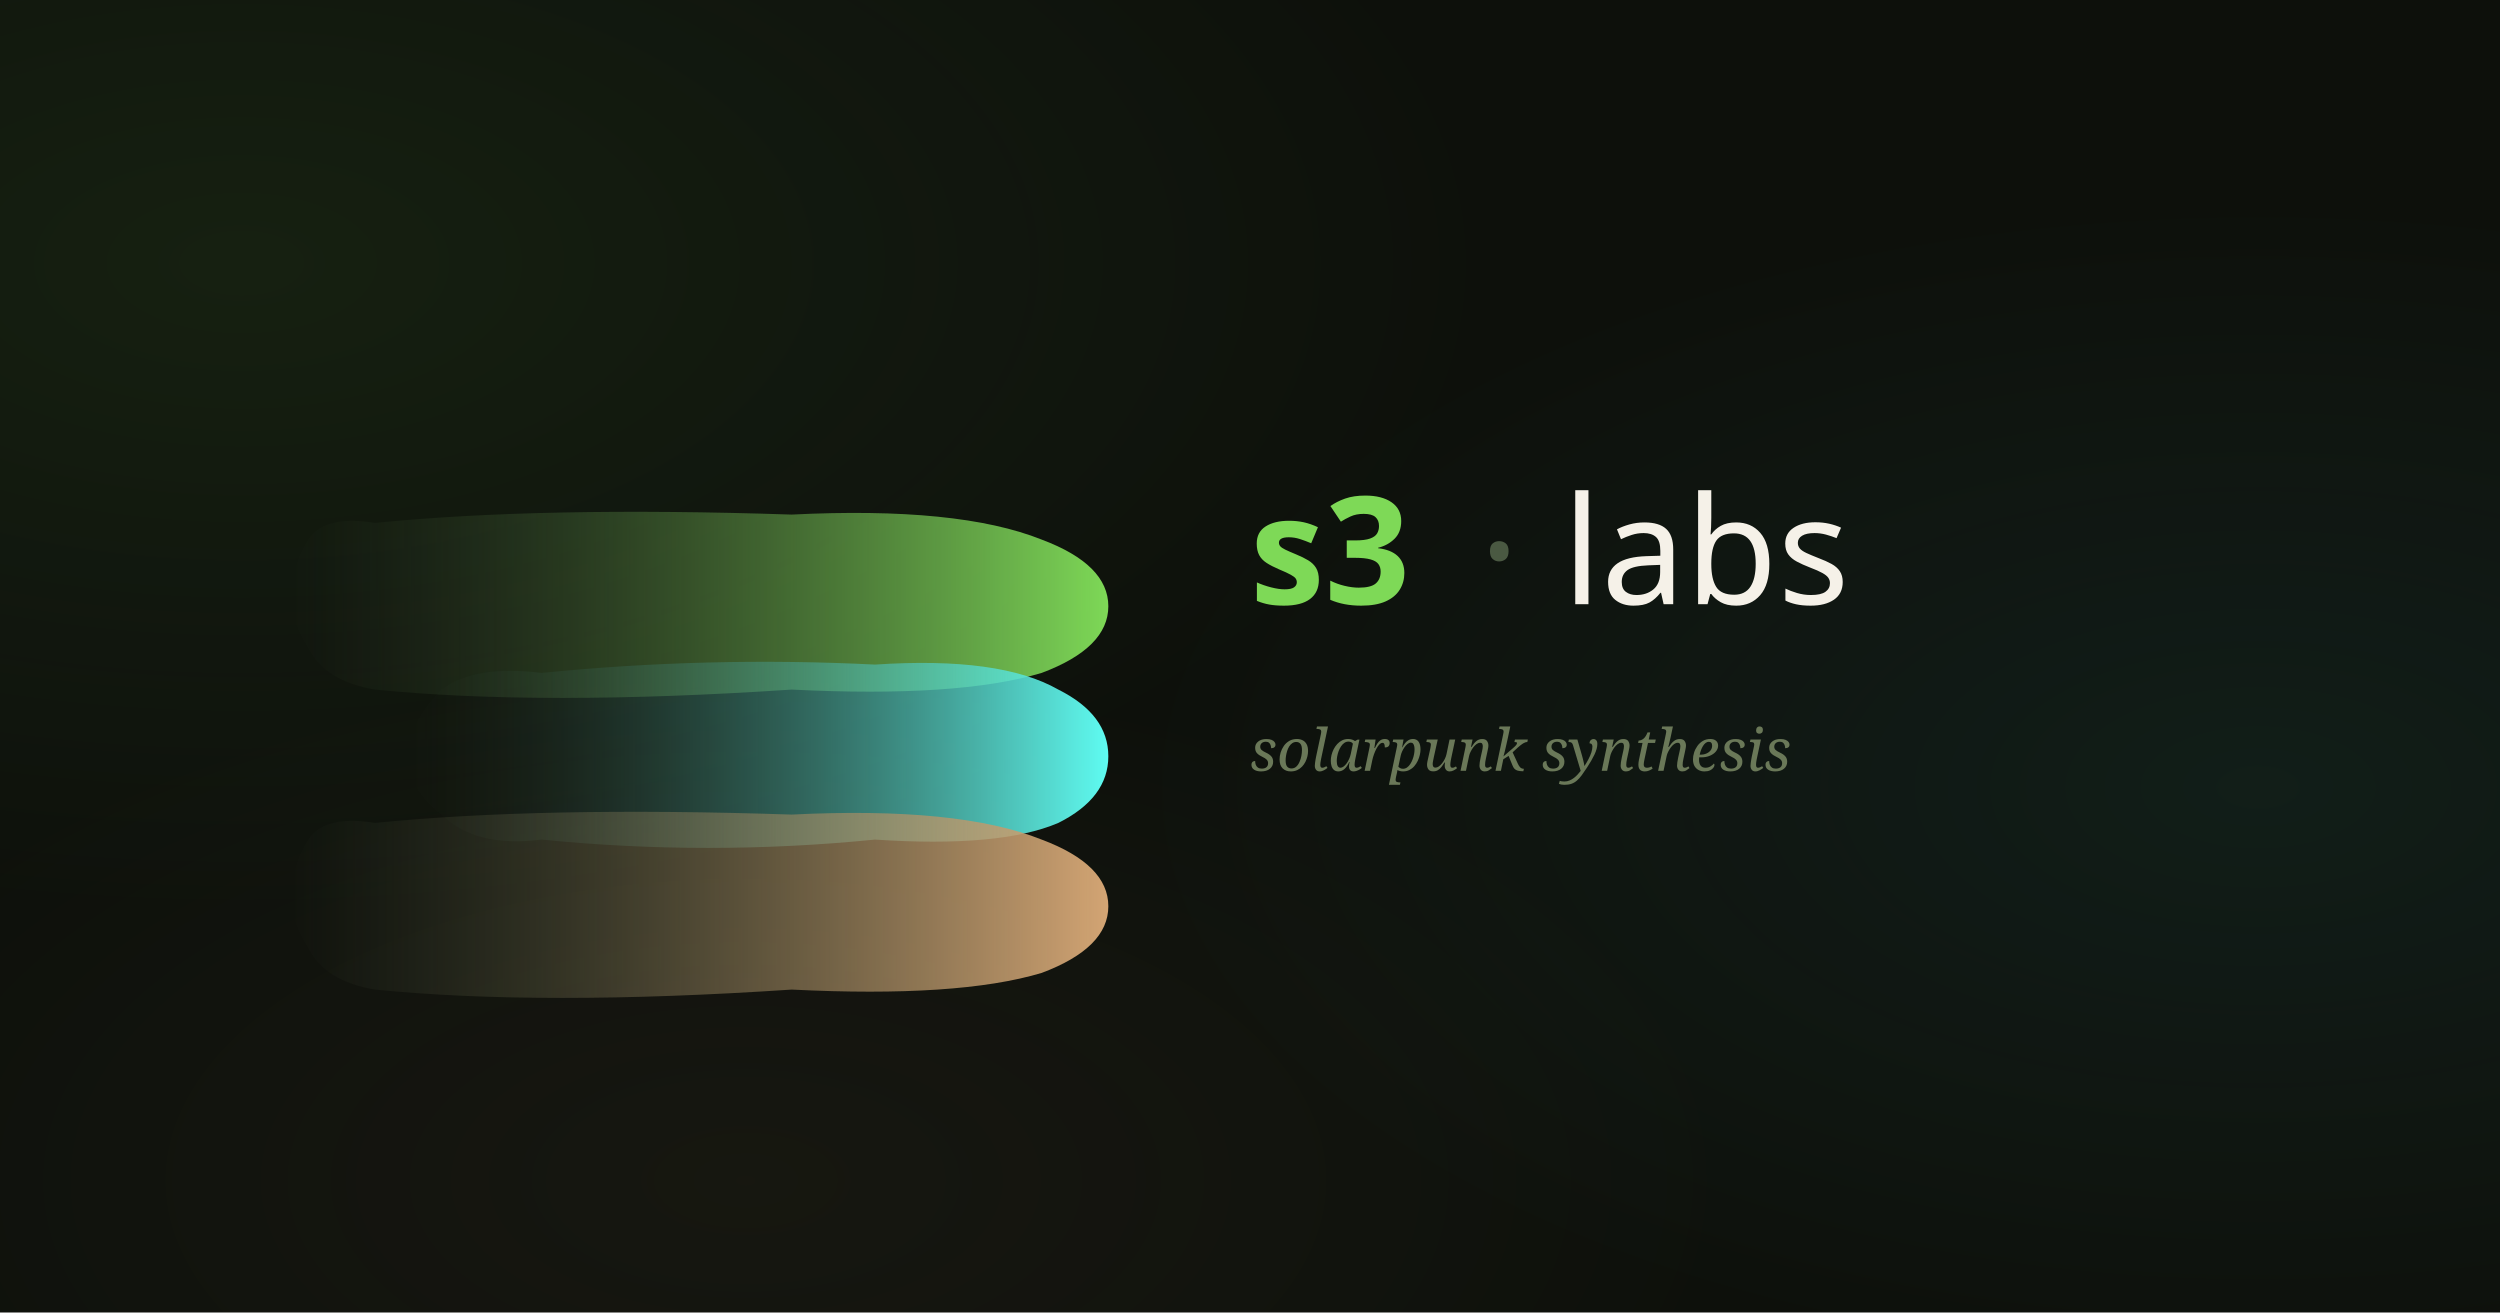
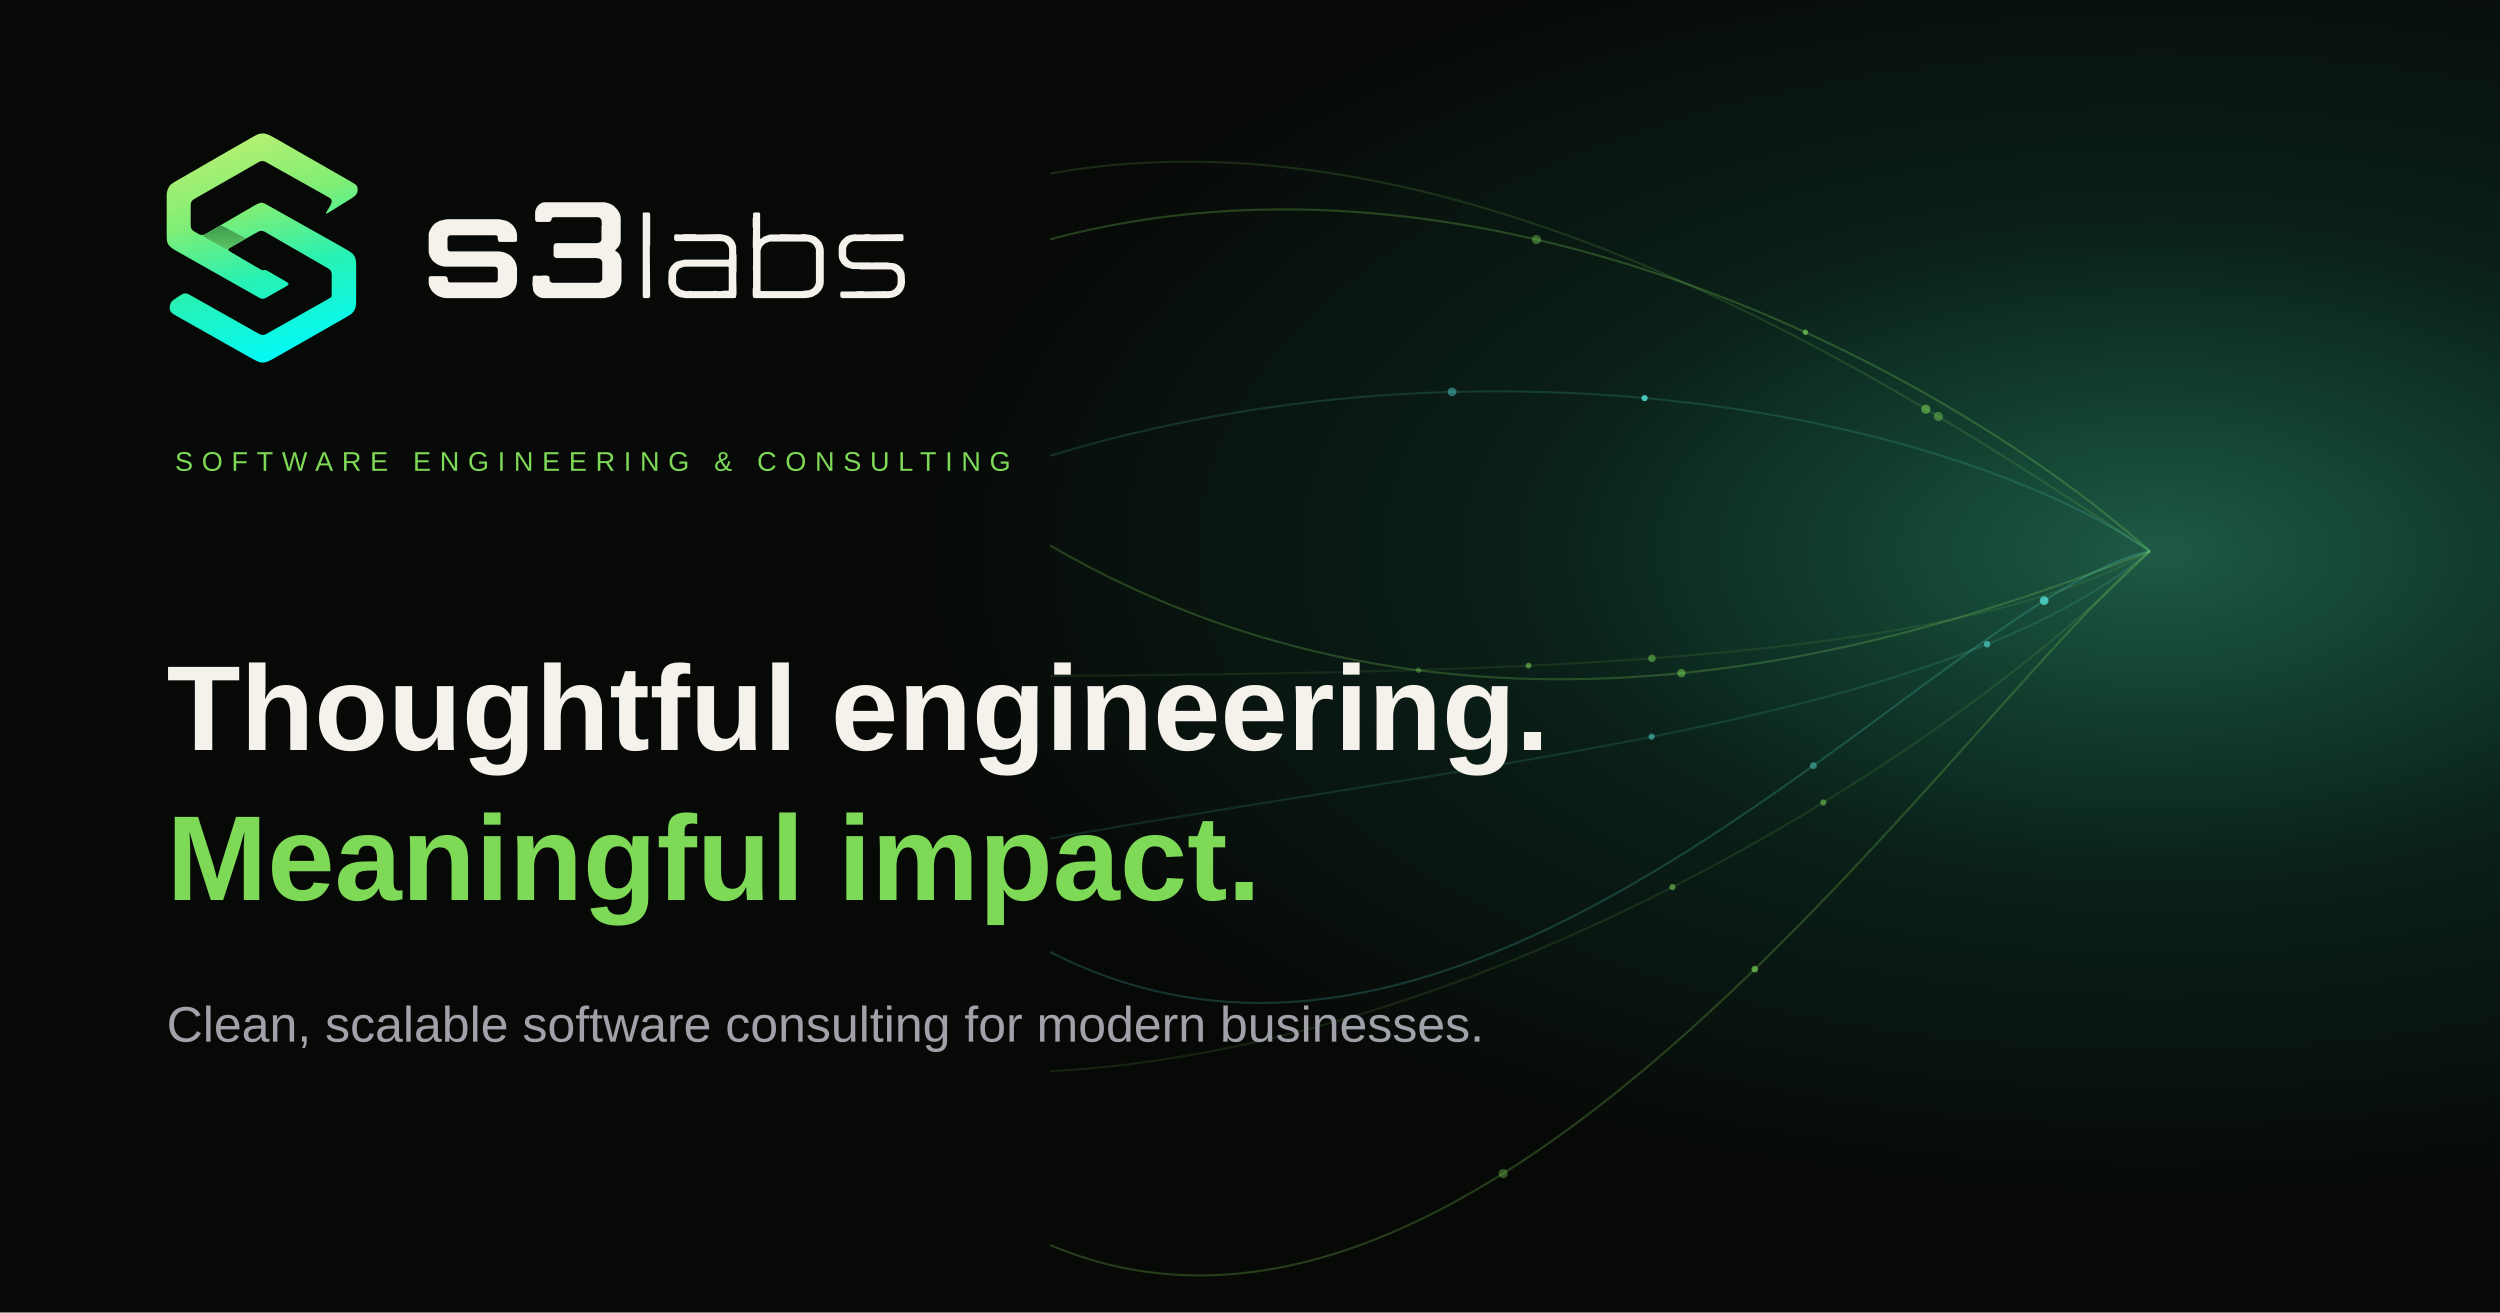
<svg xmlns="http://www.w3.org/2000/svg" viewBox="0 0 1200 630">
  <defs>
-     <linearGradient id="og-green" x1="0%" y1="0%" x2="100%" y2="0%">
-       <stop offset="0%" stop-color="#3d4a35" stop-opacity="0" />
-       <stop offset="100%" stop-color="#7ed957" />
+     <linearGradient id="og" x1="0.38" y1="0" x2="0.62" y2="1">
+       <stop offset="0" stop-color="#b8f071" />
+       <stop offset="0.32" stop-color="#7fee75" />
+       <stop offset="0.62" stop-color="#27f1b3" />
+       <stop offset="1" stop-color="#00fafc" />
    </linearGradient>
-     <linearGradient id="og-cyan" x1="0%" y1="0%" x2="100%" y2="0%">
-       <stop offset="0%" stop-color="#2d3628" stop-opacity="0" />
-       <stop offset="100%" stop-color="#5ffbf1" />
+     <linearGradient id="og-seam" x1="0" y1="0" x2="0" y2="1">
+       <stop offset="0" stop-color="#3f9a4f" />
+       <stop offset="1" stop-color="#5ac461" />
    </linearGradient>
-     <linearGradient id="og-gold" x1="0%" y1="0%" x2="100%" y2="0%">
-       <stop offset="0%" stop-color="#4a5942" stop-opacity="0" />
-       <stop offset="100%" stop-color="#d4a574" />
-     </linearGradient>
-     <radialGradient id="og-glow-green" cx="10%" cy="20%" r="50%">
-       <stop offset="0%" stop-color="#7ed957" stop-opacity="0.08" />
-       <stop offset="100%" stop-color="#7ed957" stop-opacity="0" />
-     </radialGradient>
-     <radialGradient id="og-glow-cyan" cx="90%" cy="60%" r="45%">
-       <stop offset="0%" stop-color="#5ffbf1" stop-opacity="0.06" />
-       <stop offset="100%" stop-color="#5ffbf1" stop-opacity="0" />
-     </radialGradient>
-     <radialGradient id="og-glow-gold" cx="30%" cy="90%" r="40%">
-       <stop offset="0%" stop-color="#d4a574" stop-opacity="0.05" />
-       <stop offset="100%" stop-color="#d4a574" stop-opacity="0" />
+     <radialGradient id="og-glow" cx="0.86" cy="0.42" r="0.5">
+       <stop offset="0" stop-color="#4bf0b8" stop-opacity="0.35" />
+       <stop offset="0.5" stop-color="#27f1b3" stop-opacity="0.10" />
+       <stop offset="1" stop-color="#27f1b3" stop-opacity="0" />
    </radialGradient>
  </defs>
-   <rect width="1200" height="630" fill="#0d100b" />
-   <rect width="1200" height="630" fill="url(#og-glow-green)" />
-   <rect width="1200" height="630" fill="url(#og-glow-cyan)" />
-   <rect width="1200" height="630" fill="url(#og-glow-gold)" />
-   <g transform="translate(100, 195) scale(4)">
-     <path d="M 12 16 Q 14 13, 20 14 Q 40 12, 70 13 Q 90 12, 100 16 Q 108 19, 108 24 Q 108 29, 100 32 Q 90 35, 70 34 Q 40 36, 20 34 Q 14 33, 12 29 Q 10 26, 10 23 Q 10 19, 12 16 Z" fill="url(#og-green)" />
-     <path d="M 28 34 Q 32 31, 40 32 Q 60 30, 80 31 Q 95 30, 102 34 Q 108 37, 108 42 Q 108 47, 102 50 Q 95 53, 80 52 Q 60 54, 40 52 Q 32 53, 28 49 Q 24 46, 24 42 Q 24 38, 28 34 Z" fill="url(#og-cyan)" />
-     <path d="M 12 52 Q 14 49, 20 50 Q 40 48, 70 49 Q 90 48, 100 52 Q 108 55, 108 60 Q 108 65, 100 68 Q 90 71, 70 70 Q 40 72, 20 70 Q 14 69, 12 65 Q 10 62, 10 59 Q 10 55, 12 52 Z" fill="url(#og-gold)" />
+   <rect width="1200" height="630" fill="#070907" />
+   <rect width="1200" height="630" fill="url(#og-glow)" />
+   <path d="M 504 83.3 C 712.8 46, 935.5 201.9, 1032 264.6" stroke="#7ed957" stroke-width="1" fill="none" opacity="0.16" />
+   <path d="M 504 114.9 C 712.8 58.9, 935.5 178.5, 1032 264.6" stroke="#7ed957" stroke-width="1" fill="none" opacity="0.26" />
+   <path d="M 504 218.8 C 712.8 155.4, 935.5 198.8, 1032 264.6" stroke="#5ffbf1" stroke-width="1" fill="none" opacity="0.14" />
+   <path d="M 504 261.8 C 712.8 383.3, 935.5 302, 1032 264.6" stroke="#7ed957" stroke-width="1" fill="none" opacity="0.25" />
+   <path d="M 504 324.5 C 712.8 322.7, 935.5 320, 1032 264.6" stroke="#7ed957" stroke-width="1" fill="none" opacity="0.11" />
+   <path d="M 504 402.5 C 712.8 365.3, 935.5 346, 1032 264.6" stroke="#5ffbf1" stroke-width="1" fill="none" opacity="0.12" />
+   <path d="M 504 456.9 C 712.8 564.5, 935.5 284, 1032 264.6" stroke="#5ffbf1" stroke-width="1" fill="none" opacity="0.18" />
+   <path d="M 504 514.2 C 712.8 503.3, 935.5 362.5, 1032 264.6" stroke="#7ed957" stroke-width="1" fill="none" opacity="0.13" />
+   <path d="M 504 597.6 C 712.8 686.1, 935.5 347.2, 1032 264.6" stroke="#7ed957" stroke-width="1" fill="none" opacity="0.25" />
+   <circle cx="924.4" cy="196.4" r="2.2" fill="#7ed957" opacity="0.54" />
+   <circle cx="930.4" cy="199.9" r="2.2" fill="#7ed957" opacity="0.42" />
+   <circle cx="866.6" cy="159.5" r="1.3" fill="#7ed957" opacity="0.67" />
+   <circle cx="737.5" cy="115" r="2.2" fill="#7ed957" opacity="0.42" />
+   <circle cx="789.4" cy="191.1" r="1.5" fill="#5ffbf1" opacity="0.71" />
+   <circle cx="697" cy="188.1" r="2.1" fill="#5ffbf1" opacity="0.40" />
+   <circle cx="807.1" cy="323.1" r="2.0" fill="#7ed957" opacity="0.51" />
+   <circle cx="680.9" cy="321.7" r="1.3" fill="#7ed957" opacity="0.37" />
+   <circle cx="792.9" cy="316" r="1.8" fill="#7ed957" opacity="0.49" />
+   <circle cx="733.7" cy="319.5" r="1.4" fill="#7ed957" opacity="0.55" />
+   <circle cx="953.8" cy="309.2" r="1.6" fill="#5ffbf1" opacity="0.52" />
+   <circle cx="792.8" cy="353.6" r="1.5" fill="#5ffbf1" opacity="0.46" />
+   <circle cx="981.2" cy="288.3" r="2.1" fill="#5ffbf1" opacity="0.65" />
+   <circle cx="870.4" cy="367.5" r="1.7" fill="#5ffbf1" opacity="0.39" />
+   <circle cx="875.2" cy="385.2" r="1.5" fill="#7ed957" opacity="0.53" />
+   <circle cx="802.8" cy="425.8" r="1.5" fill="#7ed957" opacity="0.55" />
+   <circle cx="721.5" cy="563.3" r="2.2" fill="#7ed957" opacity="0.37" />
+   <circle cx="842.3" cy="465.2" r="1.6" fill="#7ed957" opacity="0.67" />
+   <g transform="translate(42.3 41.2) scale(0.20952)">
+     <path d="M 400 109 L 401 109 Q 406 109 411.5 111.3 L 412.5 111.7 Q 418 114 425.8 118.5 L 602.2 219.5 Q 610 224 612.3 225.8 L 612.7 226.2 Q 615 228 616.4 231.2 L 616.6 231.8 Q 618 235 617.5 239.5 L 617.5 240.5 Q 617 245 614.3 248.6 L 613.7 249.4 Q 611 253 603.4 257.8 L 549.6 291.2 Q 542 296 546.6 288.3 L 553.4 276.7 Q 558 269 558 265.4 L 558 264.6 Q 558 261 556.2 259.2 L 555.8 258.8 Q 554 257 546.2 252.6 L 406.8 174.4 Q 399 170 391.2 174.5 L 242.8 259.5 Q 235 264 235 273 L 235 320 Q 235 329 242.8 333.5 L 253.2 339.5 Q 261 344 268.8 339.5 L 382.2 273.5 Q 390 269 394.5 268.1 L 395.5 267.9 Q 400 267 407.8 271.4 L 584.2 370.6 Q 592 375 598.4 379.1 L 599.6 379.9 Q 606 384 608.3 387.2 L 608.7 387.8 Q 611 391 612.4 395.5 L 612.6 396.5 Q 614 401 614 410 L 614 495 Q 614 504 611.7 509.9 L 611.3 511.1 Q 609 517 604.9 520.6 L 604.1 521.4 Q 600 525 592.2 529.5 L 423.8 625.5 Q 416 630 411 631.8 L 410 632.2 Q 405 634 400 634 L 399 634 Q 394 634 388.1 631.3 L 386.9 630.7 Q 381 628 373.2 623.6 L 202.8 527.4 Q 195 523 192.7 521.2 L 192.3 520.8 Q 190 519 188.2 514.9 L 187.8 514.1 Q 186 510 187.4 504.1 L 187.6 502.9 Q 189 497 190.8 494.7 L 191.2 494.3 Q 193 492 200.5 487 L 209.5 481 Q 217 476 221.1 475.5 L 221.9 475.5 Q 226 475 233.8 479.4 L 392.2 568.6 Q 400 573 407.8 568.6 L 548.2 489.4 Q 556 485 556.9 484.1 L 557.1 483.9 Q 558 483 558 474 L 558 432 Q 558 423 550.2 418.5 L 404.8 334.5 Q 397 330 389.2 334.4 L 331.8 366.6 Q 324 371 321.7 373.3 L 321.3 373.7 Q 319 376 326.8 380.6 L 384.2 414.4 Q 392 419 395.6 420.8 L 396.4 421.2 Q 400 423 402.7 422.1 L 403.3 421.9 Q 406 421 413.8 425.5 L 455.2 449.5 Q 463 454 455.2 458.5 L 407.8 485.5 Q 400 490 392.2 485.6 L 200.8 377.4 Q 193 373 188.9 369.4 L 188.1 368.6 Q 184 365 182.2 360.5 L 181.8 359.5 Q 180 355 180 346 L 180 252 Q 180 243 182.7 236.6 L 183.3 235.4 Q 186 229 189.2 226.3 L 189.8 225.7 Q 193 223 200.8 218.5 L 303.2 159.5 Q 311 155 318.8 150.5 L 378.2 116.5 Q 386 112 390.1 110.6 L 390.9 110.4 Q 395 109 400 109 Z" fill="url(#og)" />
+     <path d="M 308.4 321.4 L 357.6 347.6 Q 362 350 357.7 352.5 L 322.3 372.5 Q 318 375 314.4 373.2 L 313.6 372.8 Q 310 371 305.6 368.5 L 266.4 346.5 Q 262 344 266.3 341.4 L 299.7 321.6 Q 304 319 308.4 321.4 Z" fill="url(#og-seam)" />
  </g>
-   <text x="600" y="290" font-family="Outfit, sans-serif" font-size="72" font-weight="800" fill="#7ed957">s3</text>
-   <text x="710" y="290" font-family="Outfit, sans-serif" font-size="72" font-weight="400" fill="#4a5942">·</text>
-   <text x="750" y="290" font-family="Outfit, sans-serif" font-size="72" font-weight="300" fill="#f5f1e8">labs</text>
-   <text x="600" y="370" font-family="Fraunces, serif" font-style="italic" font-size="28" fill="#6a7858">solarpunk synthesis</text>
+   <g transform="translate(58.9 49.4) scale(0.18852)">
+     <path d="M 829 296 L 955 296 Q 958 296 960.9 296.6 L 974.1 299.4 Q 977 300 979.6 301.5 L 983.4 303.5 Q 986 305 988.2 307 L 992.8 311 Q 995 313 996.5 315.6 L 999.5 320.4 Q 1001 323 1001.8 325.9 L 1003.2 331.1 Q 1004 334 1004 337 L 1004 349 Q 1004 352 1002.6 352.9 L 1002.4 353.1 Q 1001 354 998 354 L 961 354 Q 958 354 956.6 352.2 L 956.4 351.8 Q 955 350 955 347 L 955 343 Q 955 340 953.6 338.6 L 953.4 338.4 Q 952 337 949 337 L 834 337 Q 831 337 829.2 339.3 L 828.8 339.7 Q 827 342 827 345 L 827 368 Q 827 371 827.5 372.8 L 827.5 373.2 Q 828 375 829.4 376.4 L 829.6 376.6 Q 831 378 834 378 L 957 378 Q 960 378 962.9 378.7 L 970.1 380.3 Q 973 381 975.8 382.2 L 977.2 382.8 Q 980 384 982.5 385.7 L 986.5 388.3 Q 989 390 990.9 392.3 L 996.1 398.7 Q 998 401 999.2 403.8 L 1001.8 410.2 Q 1003 413 1003 415.3 L 1003 415.7 Q 1003 418 1003.5 418.5 L 1003.5 418.5 Q 1004 419 1004 422 L 1004 453 Q 1004 456 1003.4 458.9 L 1002.6 463.1 Q 1002 466 1000.8 468.7 L 999.2 472.3 Q 998 475 996 477.2 L 990 483.8 Q 988 486 985.5 487.7 L 981.5 490.3 Q 979 492 976.1 492.8 L 964.9 496.2 Q 962 497 959 497 L 823 497 Q 820 497 817.1 496.3 L 810.9 494.7 Q 808 494 805.3 492.7 L 800.7 490.3 Q 798 489 795.8 487 L 789.2 481 Q 787 479 785.6 476.4 L 782.4 470.6 Q 781 468 780.2 465.1 L 779.8 463.9 Q 779 461 779 458 L 779 447 Q 779 444 780.4 442.6 L 780.6 442.4 Q 782 441 785 441 L 819 441 Q 822 441 824.3 442.4 L 824.7 442.6 Q 827 444 827.3 447 L 827.7 451 Q 828 454 829.4 455.4 L 829.6 455.6 Q 831 457 834 457 L 948 457 Q 951 457 952.8 455.2 L 953.2 454.8 Q 955 453 955 450 L 955 424 Q 955 421 952.7 419.2 L 952.3 418.8 Q 950 417 947 417 L 822 417 Q 819 417 816.1 416.3 L 809.9 414.7 Q 807 414 804.3 412.7 L 801.7 411.3 Q 799 410 796.7 408.1 L 791.3 403.9 Q 789 402 787.4 399.5 L 783.6 393.5 Q 782 391 781.1 388.1 L 779.9 383.9 Q 779 381 779 378 L 779 336 Q 779 333 779.8 330.1 L 780.2 328.9 Q 781 326 782.5 323.4 L 786.5 316.6 Q 788 314 790.1 311.9 L 793.9 308.1 Q 796 306 798.6 304.6 L 804.4 301.4 Q 807 300 809.9 299.4 L 823.1 296.6 Q 826 296 829 296 Z M 1074 253 L 1225 253 Q 1228 253 1230.9 253.8 L 1236.1 255.2 Q 1239 256 1241.7 257.3 L 1246.3 259.7 Q 1249 261 1251.1 263.1 L 1257.9 269.9 Q 1260 272 1261.4 274.6 L 1264.6 280.4 Q 1266 283 1266.7 285.9 L 1267.3 288.1 Q 1268 291 1268 294 L 1268 350 Q 1268 353 1267.1 355.8 L 1265.9 359.2 Q 1265 362 1263.3 364.5 L 1262.7 365.5 Q 1261 368 1258.9 370.1 L 1255.1 373.9 Q 1253 376 1255.5 377.6 L 1258.5 379.4 Q 1261 381 1262.8 383.3 L 1263.2 383.7 Q 1265 386 1266.1 388.8 L 1268.9 396.2 Q 1270 399 1270 402 L 1270 454 Q 1270 457 1269.2 459.9 L 1267.8 465.1 Q 1267 468 1265.7 470.7 L 1264.3 473.3 Q 1263 476 1260.9 478.1 L 1253.1 485.9 Q 1251 488 1248.4 489.5 L 1244.6 491.5 Q 1242 493 1239.1 493.8 L 1229.9 496.2 Q 1227 497 1224 497 L 1072 497 Q 1069 497 1066.1 496.3 L 1063.9 495.7 Q 1061 495 1058.5 493.3 L 1053.5 489.7 Q 1051 488 1049.5 485.4 L 1046.5 480.6 Q 1045 478 1044.8 475 L 1044.2 469 Q 1044 466 1043.5 465.5 L 1043.5 465.5 Q 1043 465 1043.1 462 L 1043.9 445 Q 1044 442 1045.8 440.6 L 1046.2 440.4 Q 1048 439 1050.3 439.5 L 1050.7 439.5 Q 1053 440 1056 440 L 1066 440 Q 1069 440 1069.5 439.5 L 1069.5 439.5 Q 1070 439 1073 439.2 L 1081 439.8 Q 1084 440 1085.4 441.8 L 1085.6 442.2 Q 1087 444 1087 447 L 1087 451 Q 1087 454 1089.3 455.8 L 1089.7 456.2 Q 1092 458 1095 458 L 1211 458 Q 1214 458 1216.1 455.9 L 1218.9 453.1 Q 1221 451 1221 448 L 1221 407 Q 1221 404 1220.1 402.2 L 1219.9 401.8 Q 1219 400 1216.7 398.2 L 1216.3 397.8 Q 1214 396 1211.7 396 L 1211.3 396 Q 1209 396 1208.5 395.5 L 1208.5 395.5 Q 1208 395 1205 395 L 1105 395 Q 1102 395 1099.9 392.9 L 1099.1 392.1 Q 1097 390 1097 387 L 1097 366 Q 1097 363 1097.9 361.2 L 1098.1 360.8 Q 1099 359 1100.8 358.1 L 1101.2 357.9 Q 1103 357 1106 357 L 1207 357 Q 1210 357 1212.7 355.7 L 1213.3 355.3 Q 1216 354 1217.4 352.2 L 1217.6 351.8 Q 1219 350 1219 347 L 1219 316 Q 1219 313 1219.5 312.5 L 1219.5 312.5 Q 1220 312 1219.8 309 L 1219.2 300 Q 1219 297 1216.9 294.9 L 1216.1 294.1 Q 1214 292 1212.6 291.5 L 1212.4 291.5 Q 1211 291 1208 291 L 1098 291 Q 1095 291 1093.6 292.4 L 1093.4 292.6 Q 1092 294 1092 295.8 L 1092 296.2 Q 1092 298 1090.2 300.3 L 1089.8 300.7 Q 1088 303 1085 303 L 1056 303 Q 1053 303 1051.6 301.2 L 1051.4 300.8 Q 1050 299 1050 296 L 1050 280 Q 1050 277 1050.8 274.1 L 1051.2 272.9 Q 1052 270 1053.3 267.3 L 1053.7 266.7 Q 1055 264 1057.1 261.9 L 1059.9 259.1 Q 1062 257 1064.7 255.8 L 1068.3 254.2 Q 1071 253 1074 253 Z M 1328 279 L 1338 279 Q 1341 279 1341.9 280.4 L 1342.1 280.6 Q 1343 282 1343 285 L 1343 360 Q 1343 363 1342.5 363.5 L 1342.5 363.5 Q 1342 364 1342 367 L 1343 491 Q 1343 494 1341.6 495.4 L 1341.4 495.6 Q 1340 497 1337 497 L 1330 497 Q 1327 497 1325.6 496.1 L 1325.4 495.9 Q 1324 495 1324 492 L 1324 283 Q 1324 280 1324.5 279.5 L 1324.5 279.5 Q 1325 279 1328 279 Z M 1412.8 334.5 L 1413.2 334.5 Q 1415 335 1418 335 L 1422 335 Q 1425 335 1425.5 334.5 L 1425.5 334.5 Q 1426 334 1429 334 L 1456 334 Q 1459 334 1459.5 334.5 L 1459.5 334.5 Q 1460 335 1463 335 L 1520 334 Q 1523 334 1525.9 334.7 L 1537.1 337.3 Q 1540 338 1542.7 339.3 L 1543.3 339.7 Q 1546 341 1548.3 343 L 1550.7 345 Q 1553 347 1554.7 349.4 L 1556.3 351.6 Q 1558 354 1559 356.8 L 1561 362.2 Q 1562 365 1562 368 L 1562 382 Q 1562 385 1562.5 385.5 L 1562.5 385.5 Q 1563 386 1563 389 L 1563 428 Q 1563 431 1562.5 431.5 L 1562.5 431.5 Q 1562 432 1562.1 435 L 1562.9 484 Q 1563 487 1562.3 489.9 L 1561.7 493.1 Q 1561 496 1560.1 496.5 L 1559.9 496.5 Q 1559 497 1556 497 L 1433 497 Q 1430 497 1429.5 496.5 L 1429.5 496.5 Q 1429 496 1426 495.7 L 1422 495.3 Q 1419 495 1416.3 493.8 L 1410.7 491.2 Q 1408 490 1405.8 488 L 1398.2 481 Q 1396 479 1394.7 476.3 L 1393.3 473.7 Q 1392 471 1391.3 468.1 L 1389.7 461.9 Q 1389 459 1389.1 456 L 1389.9 432 Q 1390 429 1390.9 426.3 L 1391.1 425.7 Q 1392 423 1393.6 420.5 L 1395.4 417.5 Q 1397 415 1399.1 412.9 L 1401.9 410.1 Q 1404 408 1406.5 406.3 L 1407.5 405.7 Q 1410 404 1412.9 403.2 L 1426.1 399.8 Q 1429 399 1432 399 L 1539 399 Q 1542 399 1542.9 398.1 L 1543.1 397.9 Q 1544 397 1544 394 L 1544 374 Q 1544 371 1543.5 369.2 L 1543.5 368.8 Q 1543 367 1541.7 364.3 L 1541.3 363.7 Q 1540 361 1537.9 358.9 L 1536.1 357.1 Q 1534 355 1532.2 354.1 L 1531.8 353.9 Q 1530 353 1528.6 352.5 L 1528.4 352.5 Q 1527 352 1524 352 L 1411 352 Q 1408 352 1406.2 350.6 L 1405.8 350.4 Q 1404 349 1404 346 L 1404 340 Q 1404 337 1404.9 336.1 L 1405.1 335.9 Q 1406 335 1408.3 334.5 L 1408.7 334.5 Q 1411 334 1412.8 334.5 Z M 1432 417 L 1540 417 Q 1542 417 1542.5 417.5 L 1542.5 417.5 Q 1543 418 1543 420 L 1543 476 Q 1543 478 1541 478 L 1531 478 Q 1529 478 1528.5 478.5 L 1528.5 478.5 Q 1528 479 1526 479 L 1513 479 Q 1511 479 1510.5 478.5 L 1510.5 478.5 Q 1510 478 1508 478.4 L 1507 478.6 Q 1505 479 1503 479 L 1449 479 Q 1447 479 1445.2 478.5 L 1444.8 478.5 Q 1443 478 1442.5 478.5 L 1442.5 478.5 Q 1442 479 1440 479 L 1434 479 Q 1432 479 1430.1 478.4 L 1421.9 475.6 Q 1420 475 1418.4 473.8 L 1416.6 472.2 Q 1415 471 1413.9 469.3 L 1411.1 464.7 Q 1410 463 1409.5 461.2 L 1409.5 460.8 Q 1409 459 1409 457 L 1409 438 Q 1409 436 1409.7 434.1 L 1411.3 429.9 Q 1412 428 1413.3 426.5 L 1416.7 422.5 Q 1418 421 1419.9 420.4 L 1428.1 417.6 Q 1430 417 1432 417 Z M 1610 279 L 1618 279 Q 1621 279 1621.9 279.9 L 1622.1 280.1 Q 1623 281 1623 284 L 1623 343 Q 1623 346 1623.5 346.5 L 1623.5 346.5 Q 1624 347 1626.3 345 L 1628.7 343 Q 1631 341 1633.8 339.9 L 1644.2 336.1 Q 1647 335 1650 335 L 1670 335 Q 1673 335 1673.5 334.5 L 1673.5 334.5 Q 1674 334 1677 334.1 L 1723 334.9 Q 1726 335 1726.5 334.5 L 1726.5 334.5 Q 1727 334 1730 334 L 1737 334 Q 1740 334 1740.5 334.5 L 1740.5 334.5 Q 1741 335 1744 335.3 L 1749 335.7 Q 1752 336 1754.8 337 L 1760.2 339 Q 1763 340 1765.4 341.7 L 1767.6 343.3 Q 1770 345 1772 347.2 L 1777 352.8 Q 1779 355 1780.3 357.7 L 1780.7 358.3 Q 1782 361 1782.8 363.9 L 1784.2 369.1 Q 1785 372 1785 375 L 1785 457 Q 1785 460 1784.3 462.9 L 1783.7 465.1 Q 1783 468 1781.7 470.7 L 1780.3 473.3 Q 1779 476 1777 478.2 L 1772 483.8 Q 1770 486 1767.4 487.5 L 1758.6 492.5 Q 1756 494 1753.1 494.6 L 1744.9 496.4 Q 1742 497 1739 497 L 1611 497 Q 1608 497 1606.6 496.1 L 1606.4 495.9 Q 1605 495 1604.5 493.2 L 1604.5 492.8 Q 1604 491 1604 488 L 1604 475 Q 1604 472 1604.5 471.5 L 1604.5 471.5 Q 1605 471 1605 468 L 1605 427 Q 1605 424 1604.5 423.5 L 1604.5 423.5 Q 1604 423 1604.5 421.2 L 1604.5 420.8 Q 1605 419 1605 416 L 1605 372 Q 1605 369 1604.5 368.5 L 1604.5 368.5 Q 1604 368 1604.1 365 L 1604.9 321 Q 1605 318 1604.5 317.5 L 1604.5 317.5 Q 1604 317 1604 314 L 1604 296 Q 1604 293 1604.5 292.5 L 1604.5 292.5 Q 1605 292 1605 289 L 1605 284 Q 1605 281 1605.9 280.1 L 1606.1 279.9 Q 1607 279 1610 279 Z M 1649 353 L 1742 353 Q 1744 353 1745.9 353.6 L 1751.1 355.4 Q 1753 356 1754.5 357.3 L 1758.5 360.7 Q 1760 362 1760.9 363.8 L 1764.1 370.2 Q 1765 372 1765 374 L 1765 456 Q 1765 458 1764.3 459.9 L 1762.7 464.1 Q 1762 466 1760.7 467.5 L 1758.3 470.5 Q 1757 472 1755.3 473 L 1749.7 476 Q 1748 477 1746 477.1 L 1736 477.9 Q 1734 478 1733.5 478.5 L 1733.5 478.5 Q 1733 479 1731 479 L 1627 479 Q 1625 479 1624.5 478.5 L 1624.5 478.5 Q 1624 478 1624 476 L 1624 377 Q 1624 375 1624.7 373.1 L 1627.3 366.9 Q 1628 365 1629.4 363.6 L 1633.6 359.4 Q 1635 358 1636.8 357.2 L 1645.2 353.8 Q 1647 353 1649 353 Z M 1865.9 334.5 L 1866.1 334.5 Q 1867 335 1870 335 L 1885 335 Q 1888 335 1888.5 334.5 L 1888.5 334.5 Q 1889 334 1892 334 L 1900 334 Q 1903 334 1903.5 334.5 L 1903.5 334.5 Q 1904 335 1907 335 L 1982 334 Q 1985 334 1986.4 334.9 L 1986.6 335.1 Q 1988 336 1988 339 L 1988 347 Q 1988 350 1986.6 350.9 L 1986.4 351.1 Q 1985 352 1982 352 L 1863 352 Q 1860 352 1857.2 353.1 L 1854.8 353.9 Q 1852 355 1849.9 357.1 L 1847.1 359.9 Q 1845 362 1843.8 364.8 L 1843.2 366.2 Q 1842 369 1842 372 L 1842 387 Q 1842 390 1842.5 391.4 L 1842.5 391.6 Q 1843 393 1844.8 395.4 L 1847.2 398.6 Q 1849 401 1851.6 402.5 L 1853.4 403.5 Q 1856 405 1857.8 405.5 L 1858.2 405.5 Q 1860 406 1863 406 L 1903 406 Q 1906 406 1906.5 406.5 L 1906.5 406.5 Q 1907 407 1909.3 406.5 L 1909.7 406.5 Q 1912 406 1915 406 L 1946 406 Q 1949 406 1949.5 406.5 L 1949.5 406.5 Q 1950 407 1953 407.2 L 1961 407.8 Q 1964 408 1966.7 408.9 L 1967.3 409.1 Q 1970 410 1972.5 411.6 L 1975.5 413.4 Q 1978 415 1980 417.2 L 1985 422.8 Q 1987 425 1988.1 427.8 L 1989.9 432.2 Q 1991 435 1991.1 438 L 1991.9 457 Q 1992 460 1991.5 460.5 L 1991.5 460.5 Q 1991 461 1991 463.3 L 1991 463.7 Q 1991 466 1989.8 468.8 L 1987.2 475.2 Q 1986 478 1984 480.2 L 1979 485.8 Q 1977 488 1974.4 489.4 L 1968.6 492.6 Q 1966 494 1963.1 494.7 L 1955.9 496.3 Q 1953 497 1950 497 L 1834 497 Q 1831 497 1829.6 496.1 L 1829.4 495.9 Q 1828 495 1827.5 494.1 L 1827.5 493.9 Q 1827 493 1827 490 L 1827 486 Q 1827 483 1827.9 481.6 L 1828.1 481.4 Q 1829 480 1832 480 L 1865 480 Q 1868 480 1868.5 479.5 L 1868.5 479.5 Q 1869 479 1872 479 L 1884 479 Q 1887 479 1887.5 479.5 L 1887.5 479.5 Q 1888 480 1891 479.9 L 1943 479.1 Q 1946 479 1947.4 479.5 L 1947.6 479.5 Q 1949 480 1949.5 479.5 L 1949.5 479.5 Q 1950 479 1952.7 479 L 1953.3 479 Q 1956 479 1958.7 477.7 L 1961.3 476.3 Q 1964 475 1965.8 473.2 L 1966.2 472.8 Q 1968 471 1969.5 468.4 L 1970.5 466.6 Q 1972 464 1972.5 461.7 L 1972.5 461.3 Q 1973 459 1973 456 L 1973 445 Q 1973 442 1972.5 440.2 L 1972.5 439.8 Q 1972 438 1970.7 435.3 L 1970.3 434.7 Q 1969 432 1966.6 430.2 L 1962.4 426.8 Q 1960 425 1958.6 424.5 L 1958.4 424.5 Q 1957 424 1954 424 L 1880 424 Q 1877 424 1876.5 423.5 L 1876.5 423.5 Q 1876 423 1873 423 L 1861 423 Q 1858 423 1855.1 422.2 L 1846.9 419.8 Q 1844 419 1841.3 417.7 L 1840.7 417.3 Q 1838 416 1835.9 413.9 L 1832.1 410.1 Q 1830 408 1828.5 405.4 L 1826.5 401.6 Q 1825 399 1824.2 396.1 L 1823.8 394.9 Q 1823 392 1823 389 L 1823 370 Q 1823 367 1823.8 364.1 L 1824.2 362.9 Q 1825 360 1826.5 357.4 L 1828.5 353.6 Q 1830 351 1832.2 349 L 1839.8 342 Q 1842 340 1844.8 338.8 L 1846.2 338.2 Q 1849 337 1851.9 336.4 L 1862.1 334.6 Q 1865 334 1865.9 334.5 Z" fill="#f5f1eb" fill-rule="evenodd" />
+   </g>
+   <text x="84" y="226" font-family="Outfit, 'Helvetica Neue', Arial, sans-serif" font-size="13" font-weight="500" letter-spacing="0.32em" fill="#7ed957" text-anchor="start">SOFTWARE ENGINEERING &amp; CONSULTING</text>
+   <text x="80" y="360" font-family="Outfit, 'Helvetica Neue', Arial, sans-serif" font-size="58" font-weight="600" fill="#f5f1eb">Thoughtful engineering.</text>
+   <text x="80" y="432" font-family="Outfit, 'Helvetica Neue', Arial, sans-serif" font-size="58" font-weight="600" fill="#7ed957">Meaningful impact.</text>
+   <text x="80" y="500" font-family="Outfit, 'Helvetica Neue', Arial, sans-serif" font-size="24" font-weight="300" fill="#a1a1aa">Clean, scalable software consulting for modern businesses.</text>
</svg>
